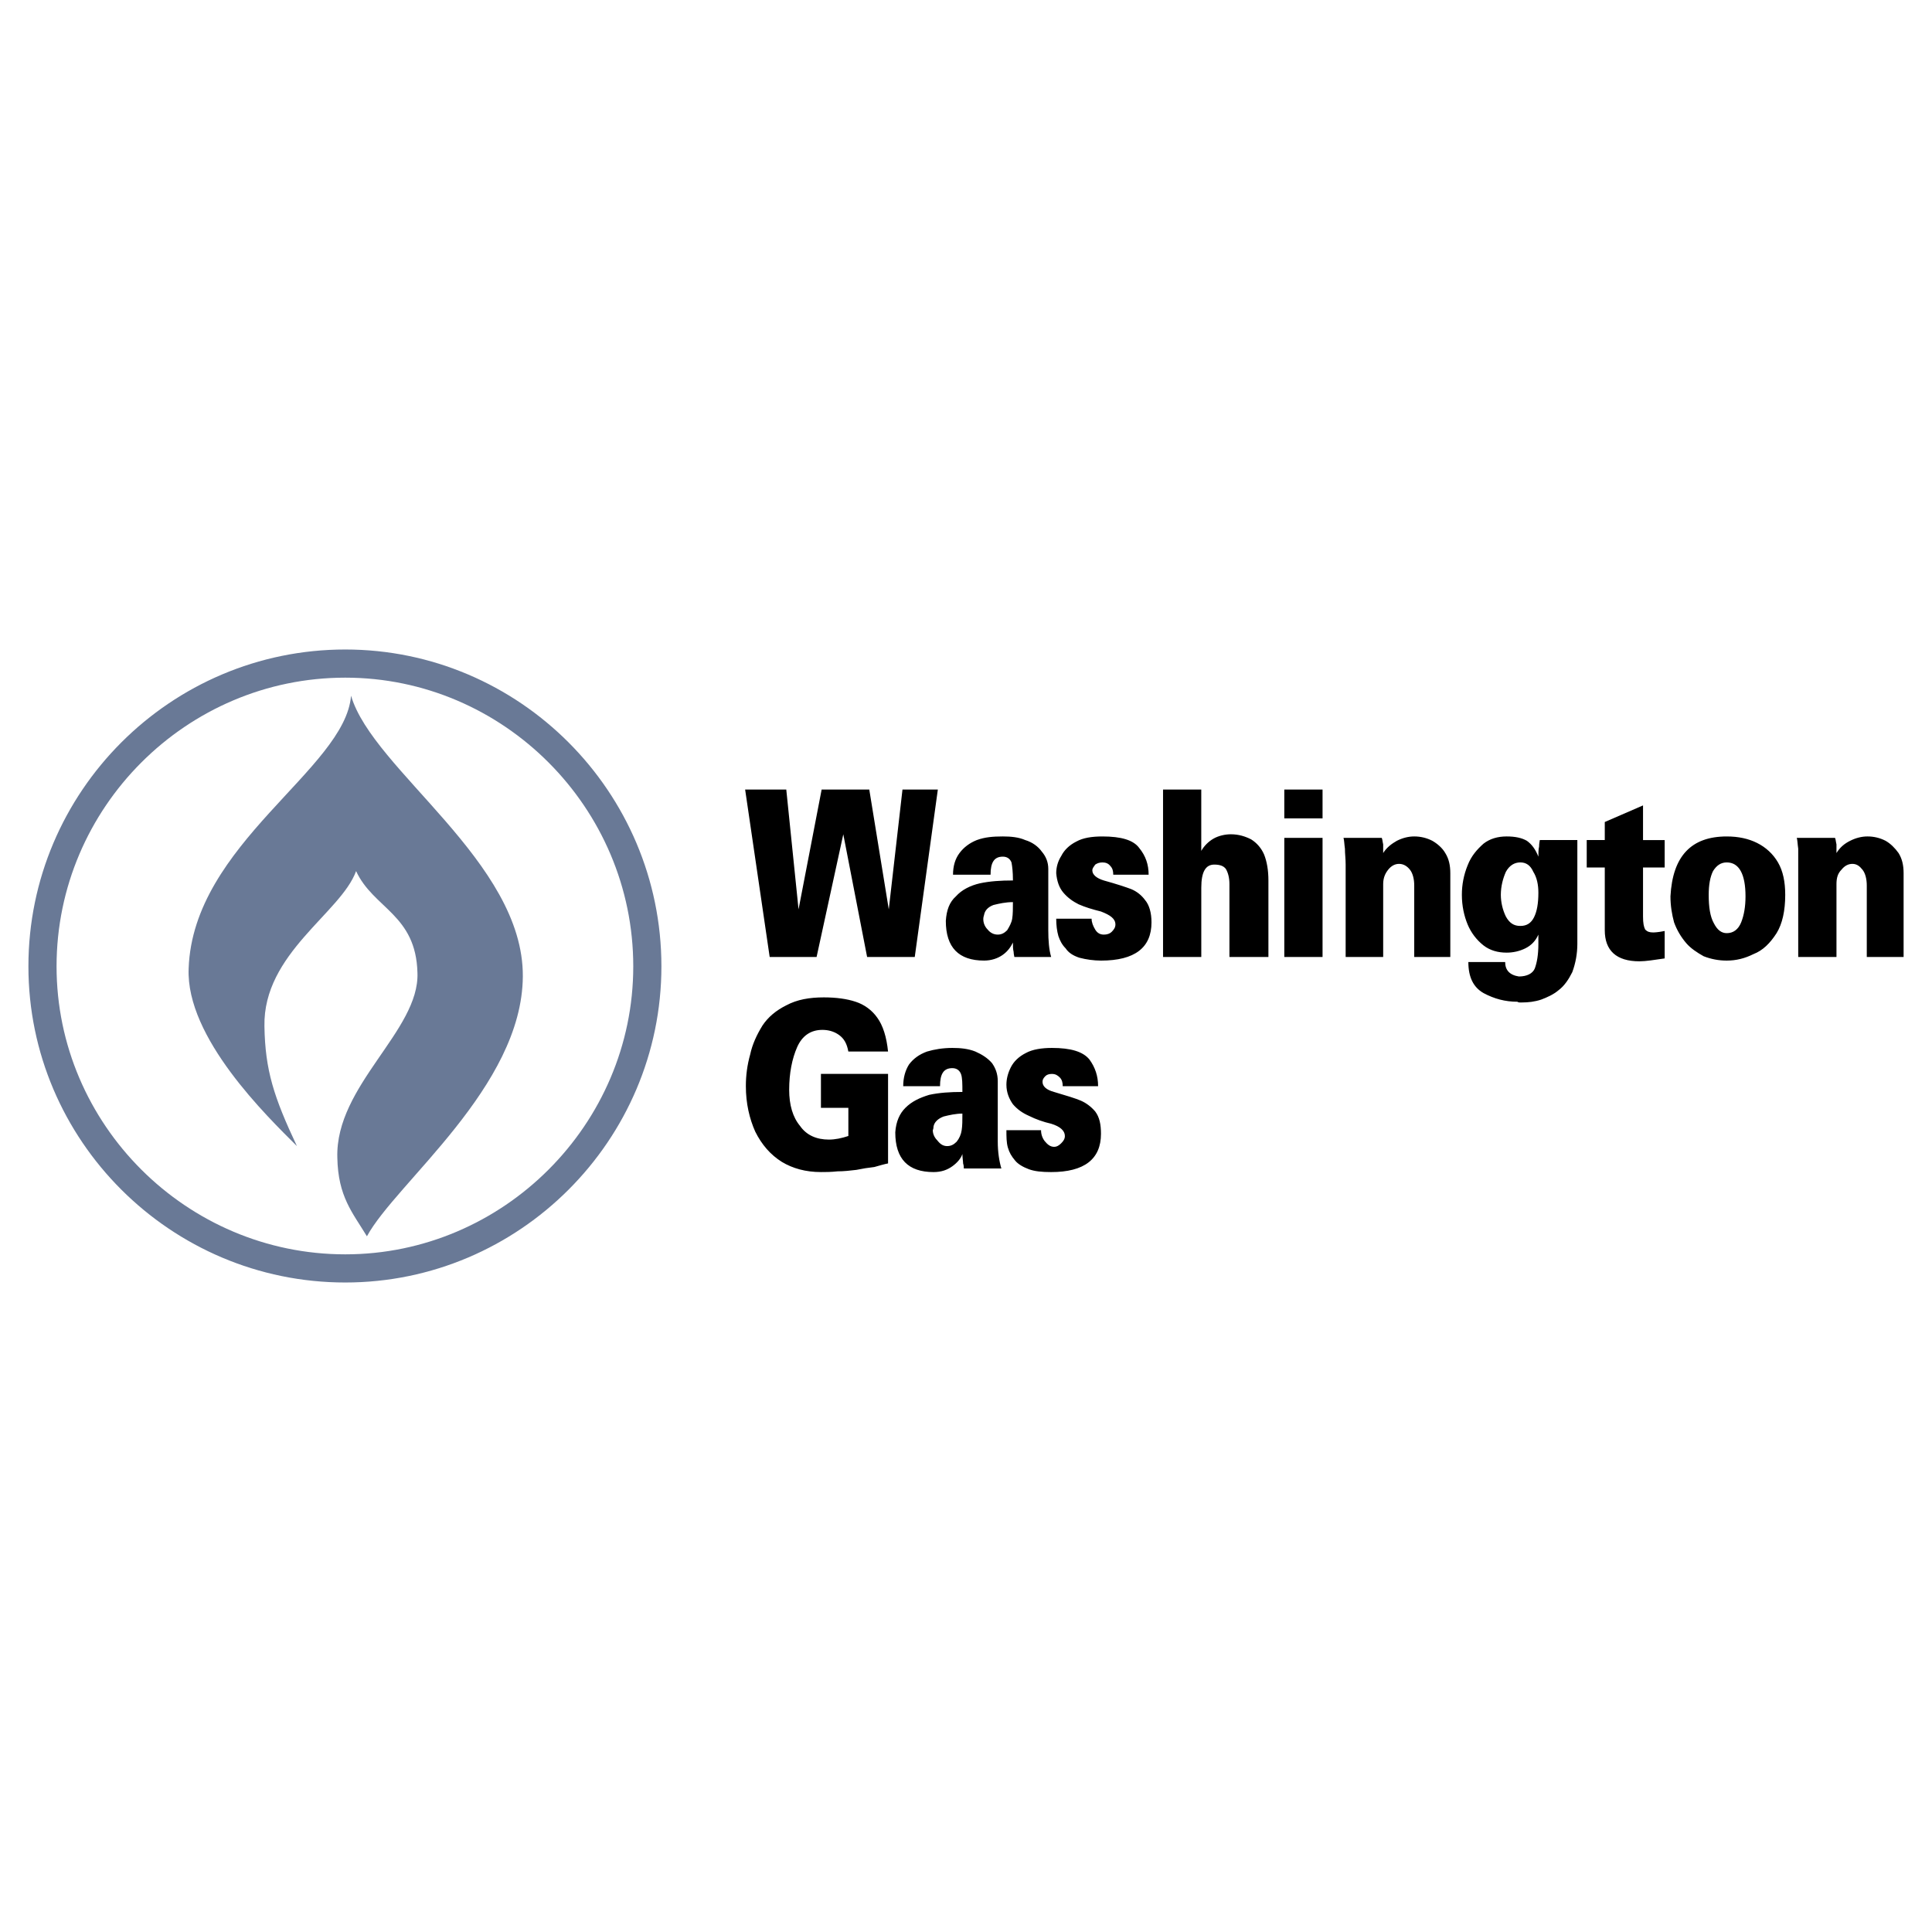
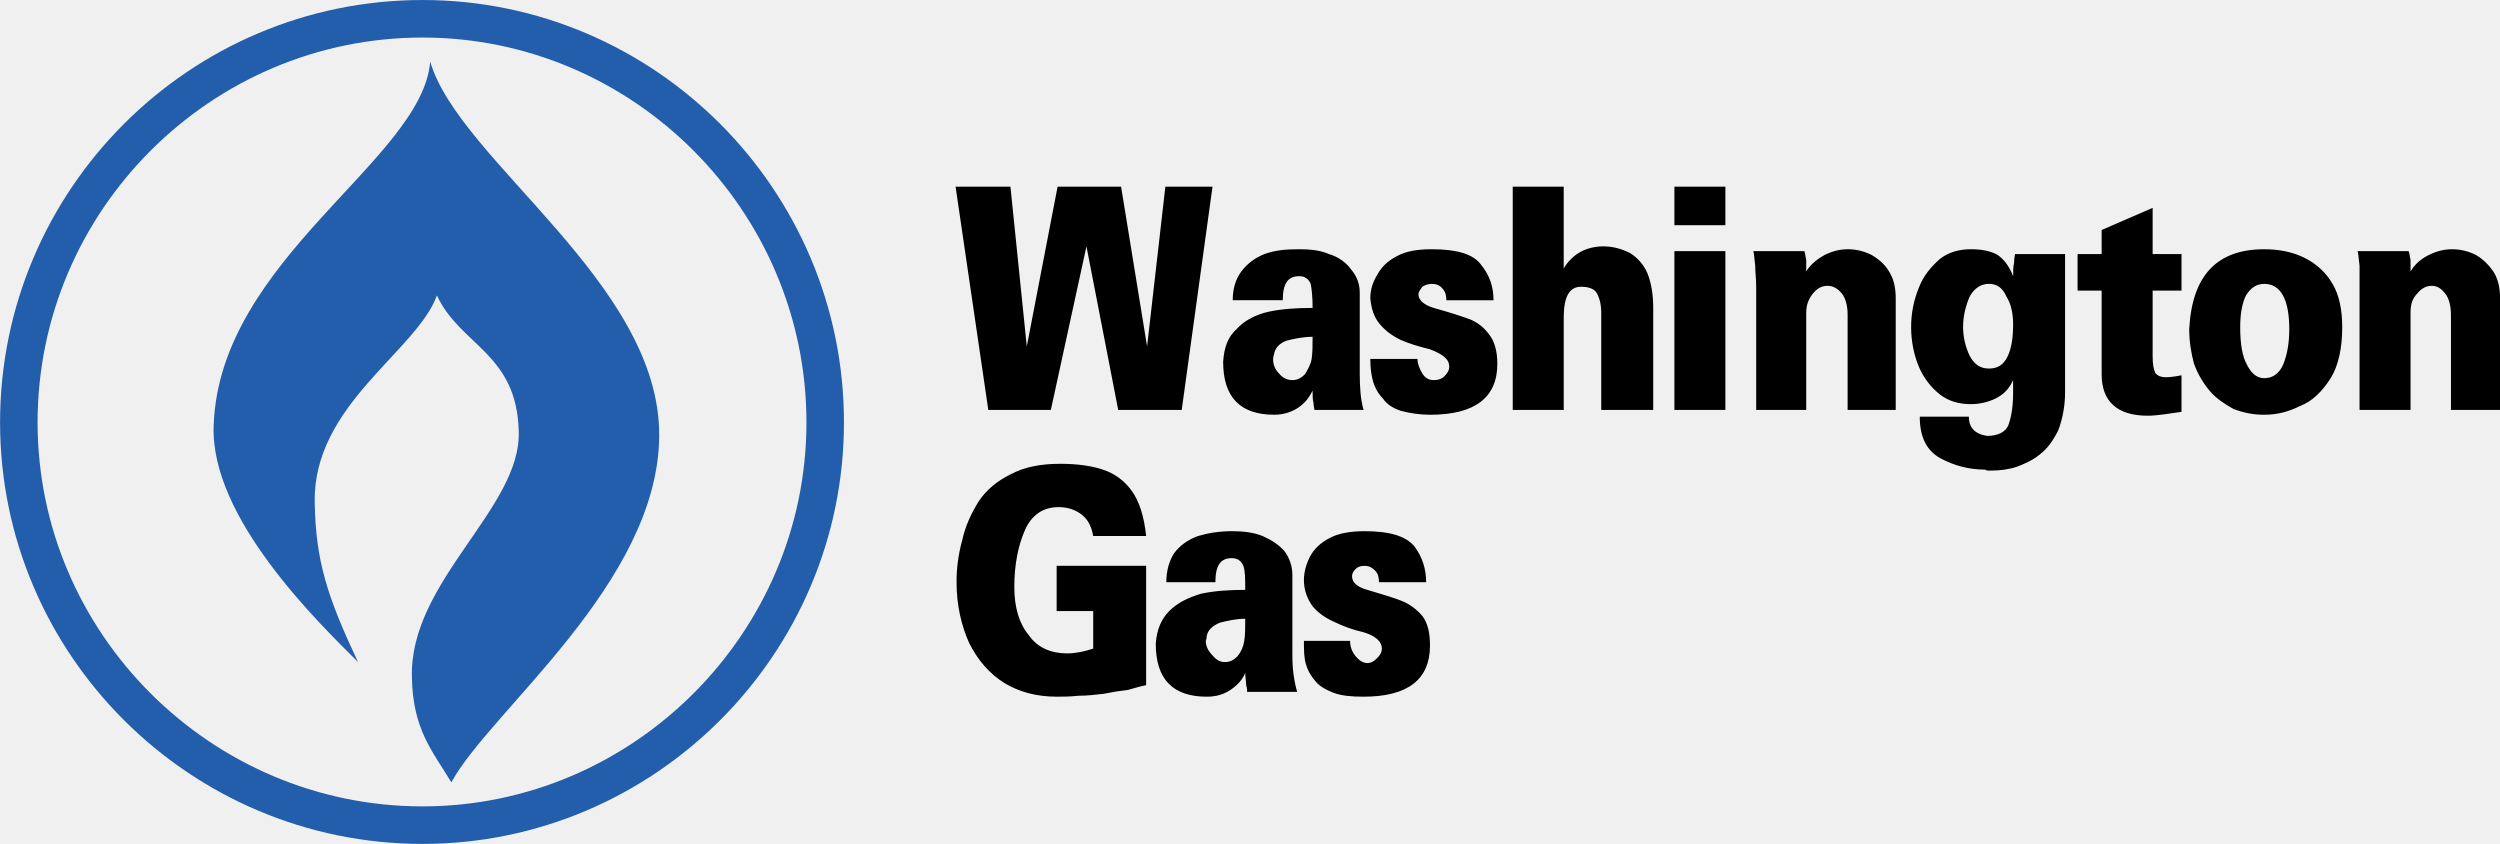
- <svg xmlns="http://www.w3.org/2000/svg" width="2500" height="2500" viewBox="0 0 192.756 192.756">
+ <svg xmlns="http://www.w3.org/2000/svg" viewBox="2.83 64.8 187.09 63.15">
  <g fill-rule="evenodd" clip-rule="evenodd">
-     <path fill="#fff" d="M0 0h192.756v192.756H0V0z" />
-     <path d="M36.608 123.346c2.881-5.328 15.482-14.906 15.555-25.924.072-11.45-14.979-20.595-17.139-28.012-.576 7.345-15.771 14.763-16.203 27.221-.288 6.912 7.849 14.762 10.802 17.715-2.304-4.898-3.168-7.562-3.24-11.955-.144-7.273 7.633-11.305 9.145-15.482 1.729 3.745 5.977 4.32 6.121 10.154.216 5.762-8.209 11.234-7.993 18.436.072 3.888 1.512 5.472 2.952 7.847z" fill="#697996" />
-     <path d="M34.448 67.61c15.771 0 28.733 12.962 28.733 28.804 0 15.771-12.962 28.732-28.733 28.732-15.843 0-28.805-12.961-28.805-28.732 0-15.842 12.962-28.804 28.805-28.804zm0-2.809c17.355 0 31.541 14.186 31.541 31.613 0 17.355-14.186 31.541-31.541 31.541-17.427 0-31.613-14.186-31.613-31.541-.001-17.427 14.186-31.613 31.613-31.613z" fill="#697996" />
+     <path d="M36.608 123.346c2.881-5.328 15.482-14.906 15.555-25.924.072-11.45-14.979-20.595-17.139-28.012-.576 7.345-15.771 14.763-16.203 27.221-.288 6.912 7.849 14.762 10.802 17.715-2.304-4.898-3.168-7.562-3.24-11.955-.144-7.273 7.633-11.305 9.145-15.482 1.729 3.745 5.977 4.32 6.121 10.154.216 5.762-8.209 11.234-7.993 18.436.072 3.888 1.512 5.472 2.952 7.847z" fill="#225EAC" />
+     <path d="M34.448 67.61c15.771 0 28.733 12.962 28.733 28.804 0 15.771-12.962 28.732-28.733 28.732-15.843 0-28.805-12.961-28.805-28.732 0-15.842 12.962-28.804 28.805-28.804zm0-2.809c17.355 0 31.541 14.186 31.541 31.613 0 17.355-14.186 31.541-31.541 31.541-17.427 0-31.613-14.186-31.613-31.541-.001-17.427 14.186-31.613 31.613-31.613z" fill="#225EAC" />
    <path d="M74.342 78.771l2.449 16.707h4.68l2.665-12.242 2.376 12.242h4.753l2.304-16.707h-3.528l-1.368 11.954-1.945-11.954h-4.752l-2.305 11.954-1.224-11.954h-4.105zM101.059 94.038c0 .36 0 .648.072.936 0 .216.072.432.072.504h3.672c-.215-.72-.287-1.656-.287-2.665v-6.121c0-.648-.217-1.224-.648-1.728-.359-.504-.936-.937-1.656-1.152-.648-.288-1.439-.36-2.232-.36-1.008 0-1.801.072-2.592.36-.721.288-1.297.72-1.729 1.296-.432.576-.648 1.296-.648 2.16h3.745c0-1.224.361-1.8 1.225-1.8.432 0 .721.216.863.576.072.36.145.937.145 1.8-1.225 0-2.305.072-3.312.288-.936.216-1.8.648-2.376 1.296-.648.576-.936 1.368-1.008 2.448 0 2.664 1.296 3.961 3.816 3.961.721 0 1.369-.216 1.873-.577.501-.358.79-.79 1.005-1.222zm0-4.033c0 .648 0 1.224-.072 1.656s-.287.792-.504 1.152c-.287.288-.576.432-.936.432s-.721-.144-1.008-.504a1.464 1.464 0 0 1-.434-1.081s0-.144.072-.36c.072-.432.361-.792.938-1.008.576-.143 1.223-.287 1.944-.287zM105.379 91.661c0 .648.072 1.224.217 1.729.145.432.359.864.721 1.224.287.432.719.72 1.367.937a8.722 8.722 0 0 0 2.16.288c3.385 0 5.041-1.297 5.041-3.817 0-.936-.215-1.728-.648-2.232a3.26 3.26 0 0 0-1.367-1.08c-.576-.216-1.441-.504-2.736-.864-.721-.216-1.152-.576-1.152-1.008 0-.216.145-.36.287-.576.217-.144.434-.216.721-.216s.576.072.793.36c.215.216.287.504.287.864h3.529c0-1.008-.289-1.872-.938-2.665-.576-.792-1.799-1.152-3.672-1.152-1.08 0-1.943.144-2.592.504-.721.36-1.225.864-1.514 1.44a3.193 3.193 0 0 0-.504 1.728c.072.792.289 1.44.721 1.944s.936.864 1.512 1.152c.648.288 1.369.504 2.232.72.938.36 1.441.72 1.441 1.297 0 .288-.145.504-.361.72-.215.216-.504.288-.791.288-.361 0-.648-.144-.865-.504-.215-.36-.359-.72-.359-1.081h-3.53zM116.037 78.771v16.707h3.816v-6.913c0-1.584.432-2.305 1.297-2.305.576 0 .936.144 1.152.432.215.36.359.864.359 1.512v7.273h3.889v-7.633c0-1.008-.145-1.873-.432-2.592a3.339 3.339 0 0 0-1.297-1.512c-.576-.288-1.225-.504-2.016-.504-.576 0-1.225.145-1.729.432-.504.288-.936.72-1.225 1.224v-6.121h-3.814zM128.135 78.771v2.881h3.816v-2.881h-3.816zm0 4.825v11.882h3.816V83.596h-3.816zM134.041 83.596c.072.216.072.576.143 1.08 0 .504.072 1.008.072 1.584v9.218H138v-7.273c0-.648.217-1.08.504-1.44.289-.36.648-.576 1.082-.576.432 0 .791.216 1.08.576.287.36.432.936.432 1.584v7.129h3.6v-8.354c0-.792-.143-1.44-.504-2.016-.287-.504-.791-.936-1.295-1.224a3.904 3.904 0 0 0-1.801-.432c-.576 0-1.152.144-1.729.432-.504.288-1.008.648-1.369 1.224v-.864c-.07-.288-.07-.504-.143-.648h-3.816zM153.484 93.246v.937c0 1.08-.145 1.873-.361 2.449-.215.504-.791.791-1.584.791-.936-.143-1.369-.648-1.369-1.44h-3.672c0 1.512.504 2.52 1.512 3.096 1.08.576 2.16.865 3.385.865 0 0 .072.072.217.072h.217c.646 0 1.295-.072 1.943-.289.576-.217 1.225-.504 1.729-.936.576-.432 1.008-1.08 1.367-1.801a8.128 8.128 0 0 0 .504-2.808v-10.37h-3.744c0 .072-.072.288-.072.648-.07.288-.07.648-.07 1.008-.289-.72-.648-1.224-1.152-1.584-.504-.288-1.152-.432-2.018-.432-.863 0-1.656.216-2.305.72-.646.576-1.223 1.224-1.584 2.16a7.723 7.723 0 0 0-.576 2.952c0 1.081.217 2.089.576 2.953a5.227 5.227 0 0 0 1.584 2.088c.648.504 1.441.72 2.305.72.648 0 1.297-.144 1.873-.432s1.006-.719 1.295-1.367zm0-4.177c0 1.08-.145 1.872-.434 2.448-.287.576-.719.864-1.367.864s-1.08-.288-1.441-.936a5.045 5.045 0 0 1-.504-2.161c0-.864.217-1.656.504-2.304.361-.648.865-.937 1.441-.937s1.008.288 1.295.937c.362.577.506 1.297.506 2.089zM160.109 82.012v1.8h-1.801v2.736h1.801v6.265c0 2.016 1.15 3.097 3.455 3.097.648 0 1.514-.144 2.521-.288v-2.737c-.721.145-1.08.145-1.152.145-.361 0-.576-.072-.793-.288-.143-.288-.215-.648-.215-1.296v-4.897h2.16v-2.736h-2.16v-3.457l-3.816 1.656zM174.15 89.429c0 1.008-.145 1.872-.432 2.592-.289.72-.793 1.08-1.439 1.08-.504 0-.938-.288-1.297-1.008-.359-.648-.504-1.584-.504-2.809 0-1.008.145-1.8.432-2.376.359-.576.793-.864 1.369-.864 1.223 0 1.871 1.153 1.871 3.385zm-7.488 0c0 .936.145 1.8.359 2.592a6.68 6.68 0 0 0 1.225 2.088c.432.504 1.08.936 1.729 1.296a6.235 6.235 0 0 0 2.305.433c.936 0 1.799-.216 2.664-.648.936-.36 1.656-1.08 2.305-2.088.576-.936.863-2.232.863-3.817 0-1.296-.217-2.376-.721-3.24s-1.223-1.512-2.088-1.944c-.863-.432-1.873-.648-3.023-.648-3.53-.001-5.403 1.943-5.618 5.976zM179.264 83.596c.072.216.072.576.145 1.08v10.802h3.816v-7.273c0-.648.145-1.08.504-1.44.287-.36.648-.576 1.08-.576s.721.216 1.008.576c.289.36.432.936.432 1.584v7.129h3.674v-8.354c0-.792-.145-1.44-.504-2.016-.361-.504-.793-.936-1.297-1.224a3.904 3.904 0 0 0-1.801-.432c-.576 0-1.152.144-1.729.432s-1.008.648-1.367 1.224v-.864c-.072-.288-.072-.504-.145-.648h-3.816zM84.64 104.912h3.961c-.145-1.441-.504-2.594-1.081-3.385a4.242 4.242 0 0 0-2.16-1.584c-.864-.289-1.944-.434-3.168-.434-1.44 0-2.665.217-3.745.793-1.008.504-1.8 1.152-2.376 2.016-.576.938-1.008 1.873-1.224 2.881a11.568 11.568 0 0 0-.432 3.17c0 1.727.36 3.24.936 4.535.648 1.297 1.512 2.305 2.665 3.025 1.08.648 2.376 1.008 3.889 1.008.432 0 1.008 0 1.656-.072.648 0 1.224-.072 1.872-.145a18.8 18.8 0 0 1 1.801-.287c.504-.145 1.008-.289 1.368-.359v-8.93h-6.697v3.385h2.736v2.809c-.648.215-1.296.359-1.944.359-1.225 0-2.232-.432-2.881-1.369-.72-.863-1.08-2.088-1.08-3.6 0-1.656.288-3.098.792-4.248.505-1.152 1.369-1.729 2.521-1.729.576 0 1.152.143 1.656.504.503.36.791.864.935 1.657zM96.018 115.137c0 .361.072.721.072.938.072.215.072.432.072.504h3.744c-.215-.721-.359-1.656-.359-2.666v-6.049c0-.719-.217-1.295-.576-1.799-.432-.504-1.008-.865-1.656-1.152-.72-.289-1.512-.361-2.305-.361-.936 0-1.8.145-2.52.361-.792.287-1.369.719-1.801 1.295-.36.576-.576 1.297-.576 2.162h3.673c0-1.225.36-1.801 1.224-1.801.432 0 .72.215.864.576.144.359.144 1.008.144 1.799-1.225 0-2.305.072-3.312.289-.937.287-1.729.648-2.376 1.297-.576.574-.936 1.367-1.008 2.447 0 2.664 1.296 3.961 3.816 3.961.792 0 1.369-.217 1.873-.576.503-.36.863-.794 1.007-1.225zm0-4.033c0 .648 0 1.225-.072 1.656a2.355 2.355 0 0 1-.504 1.152c-.288.289-.576.434-.936.434s-.648-.145-.937-.504c-.288-.289-.504-.648-.504-1.082 0 0 .072-.143.072-.359.072-.432.432-.791 1.009-1.008.576-.145 1.224-.289 1.872-.289zM100.41 112.76c0 .648 0 1.225.145 1.729.145.506.359.865.721 1.297.287.359.791.648 1.367.865.576.215 1.297.287 2.232.287 3.312 0 4.969-1.297 4.969-3.816 0-.936-.143-1.656-.576-2.232-.432-.504-.936-.863-1.439-1.08s-1.439-.504-2.664-.865c-.793-.215-1.152-.574-1.152-1.008 0-.215.072-.359.287-.576.145-.143.361-.215.648-.215.359 0 .576.143.793.359.215.217.287.504.287.865h3.529c0-1.01-.289-1.873-.865-2.666-.646-.791-1.871-1.152-3.744-1.152-1.008 0-1.943.145-2.592.504-.721.361-1.225.865-1.512 1.441-.289.576-.434 1.152-.434 1.729 0 .791.289 1.439.648 1.943.432.504.936.865 1.584 1.152a9.884 9.884 0 0 0 2.232.793c.936.287 1.369.719 1.369 1.225 0 .287-.145.504-.361.719-.215.217-.432.361-.719.361-.361 0-.648-.217-.938-.576a1.778 1.778 0 0 1-.359-1.082h-3.456v-.001z" />
  </g>
</svg>
